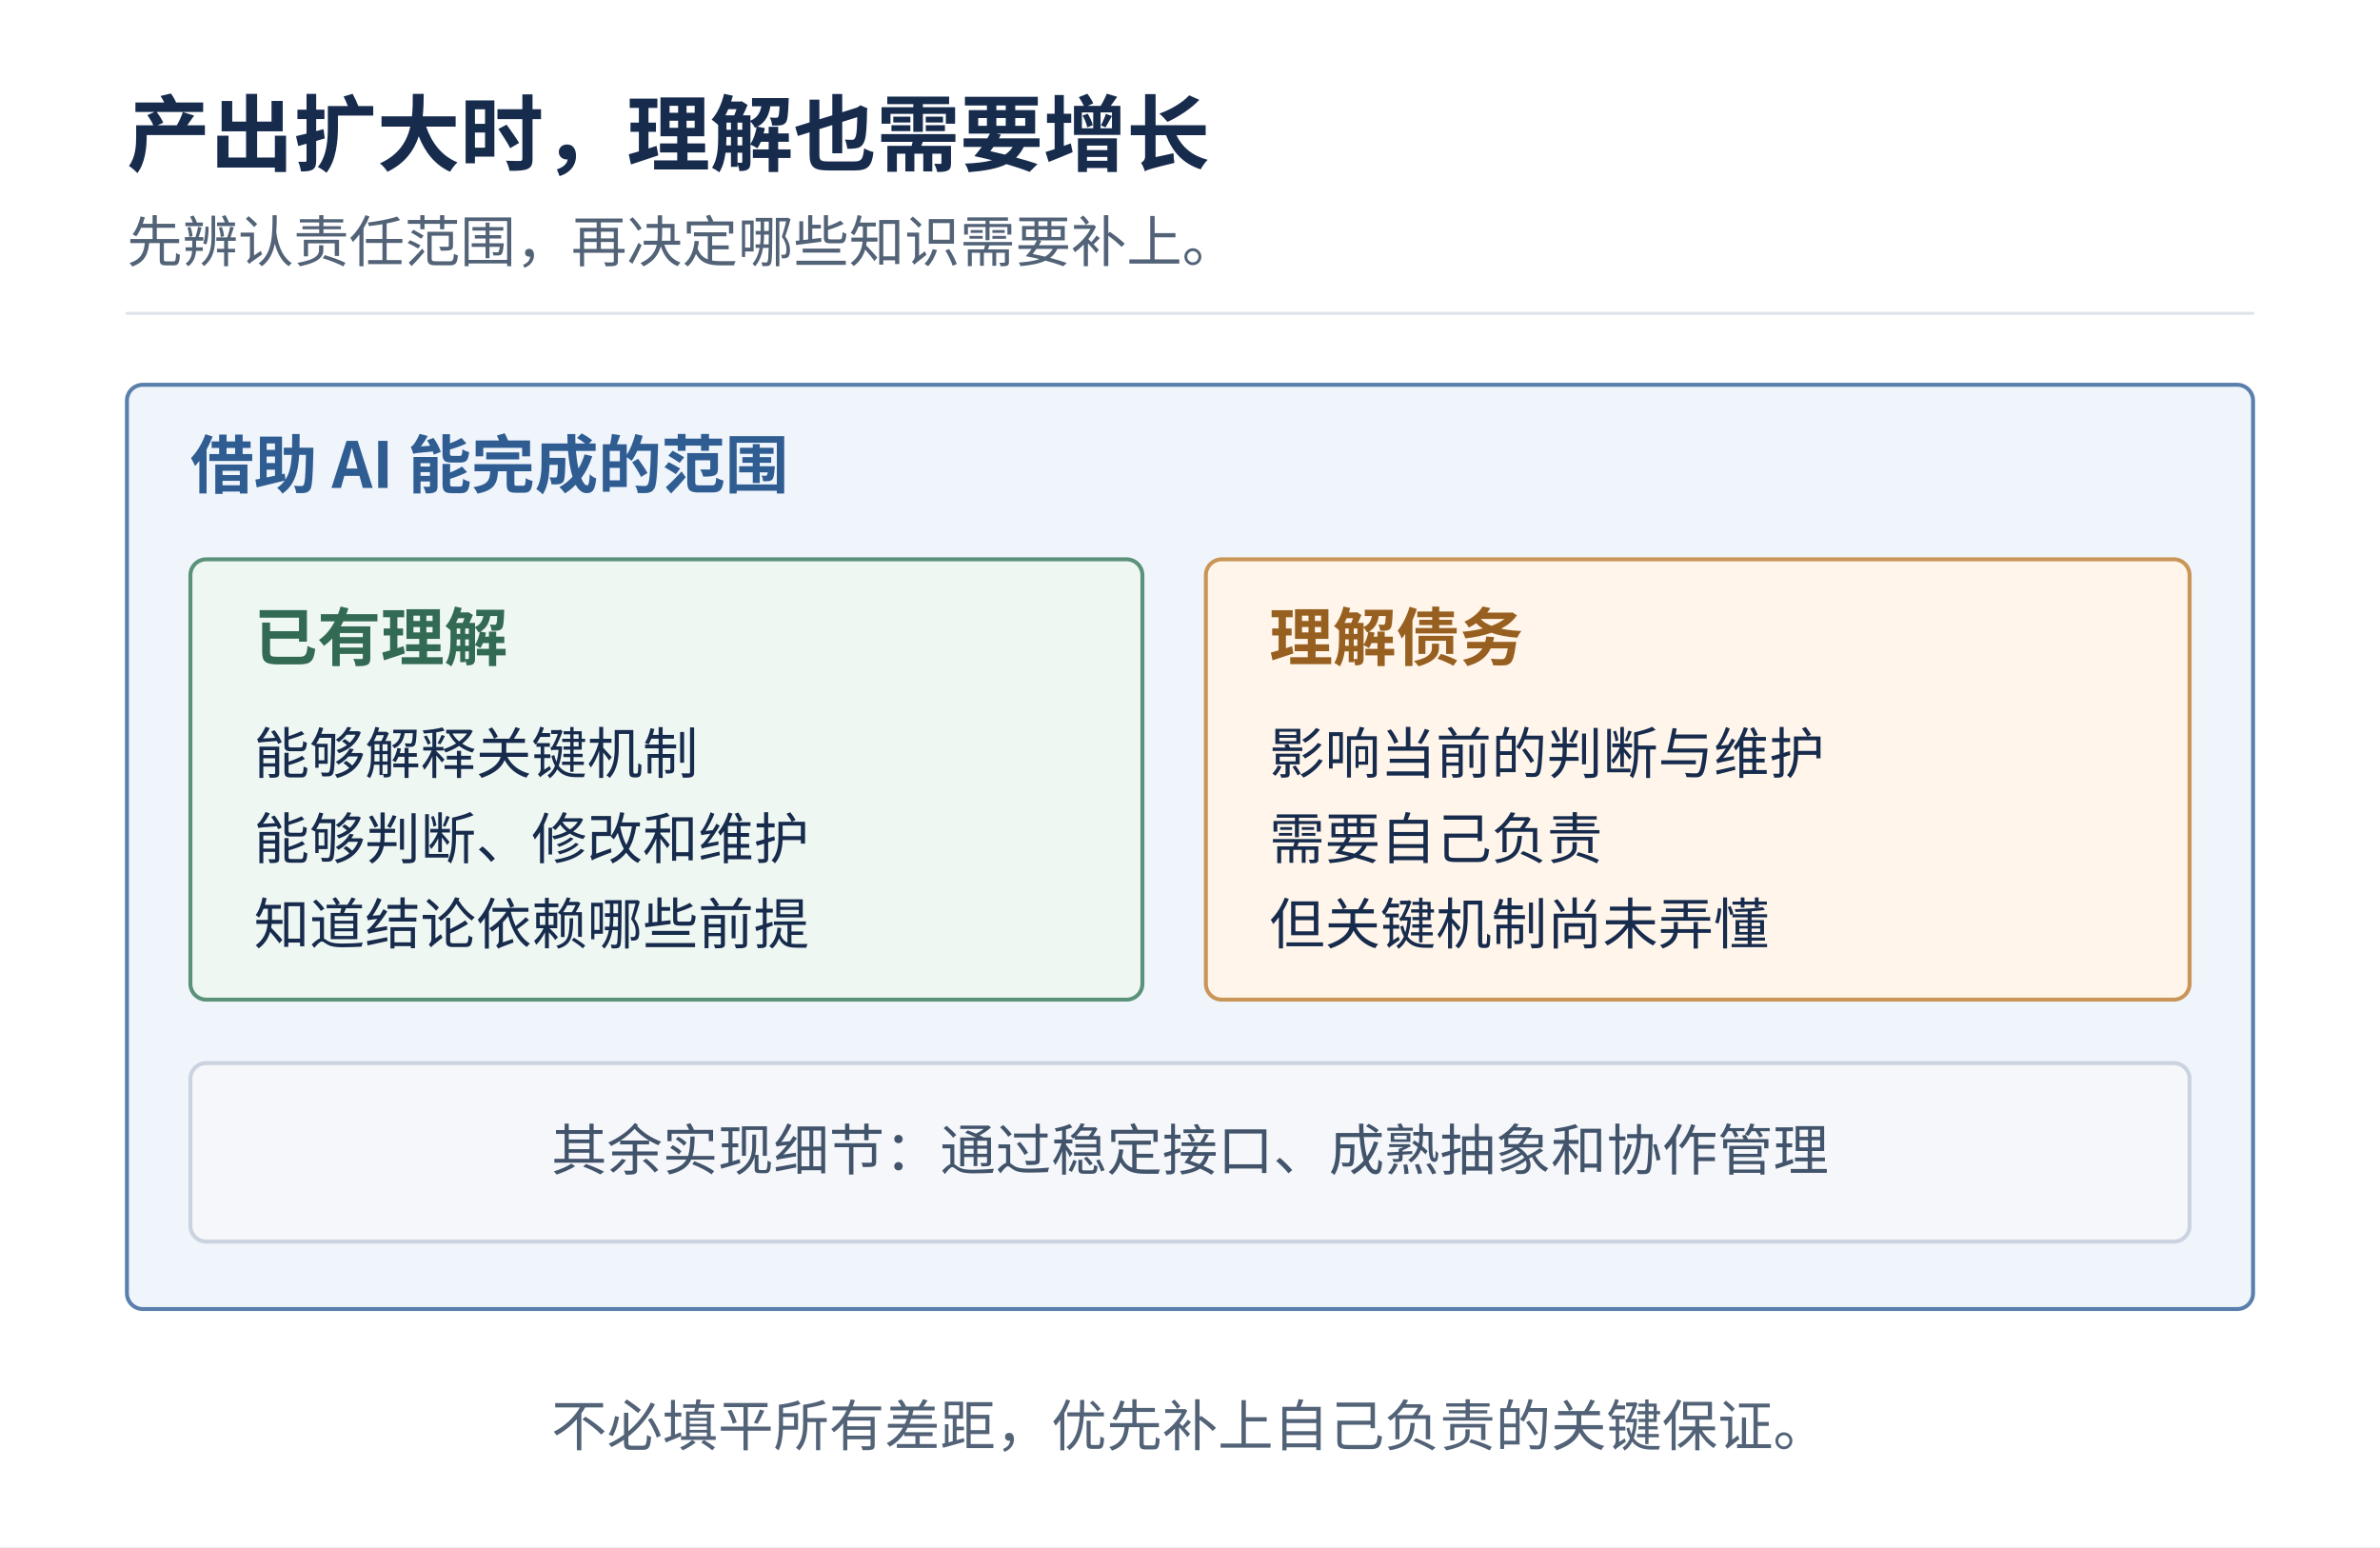
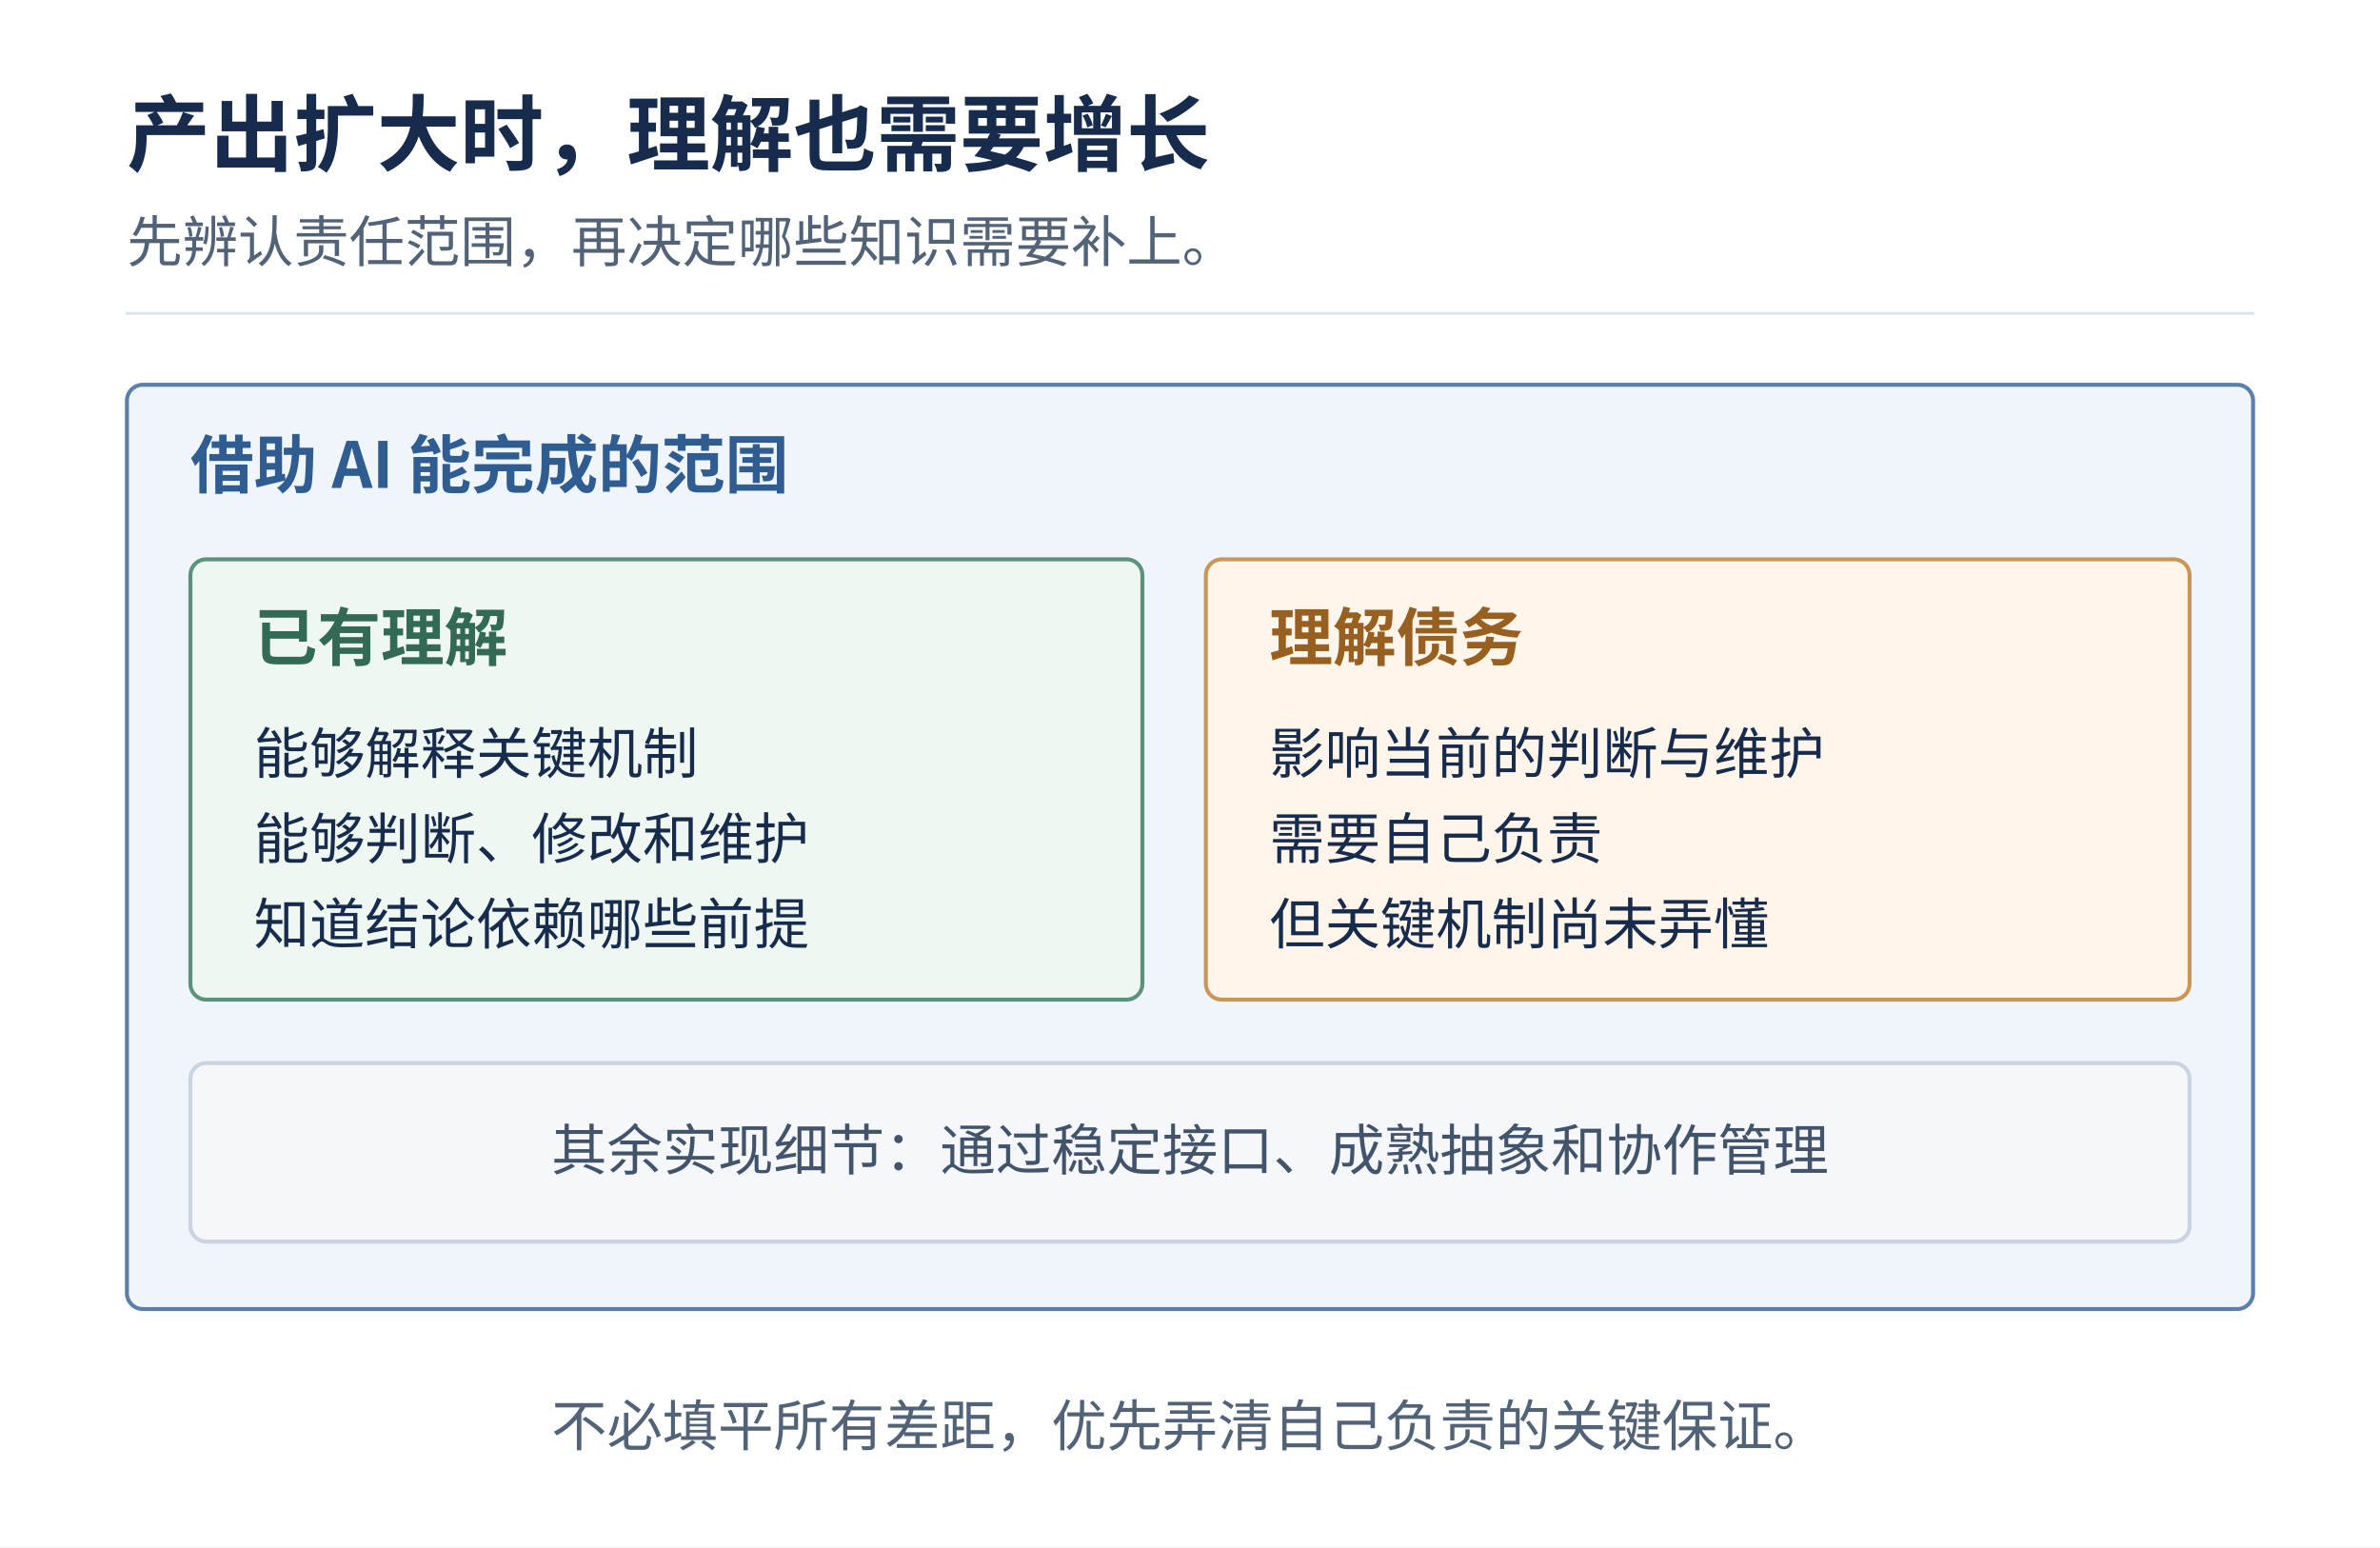
<svg xmlns="http://www.w3.org/2000/svg" width="1200" height="780" viewBox="0 0 1200 780" role="img" aria-labelledby="title desc">
  <defs>
    <marker id="arrow" viewBox="0 0 10 10" refX="9" refY="5" markerWidth="7" markerHeight="7" orient="auto-start-reverse">
      <path d="M 0 0 L 10 5 L 0 10 Z" fill="#677A90" />
    </marker>
  </defs>
  <rect width="1200" height="780" fill="#FFFFFF" />
  <g font-family="'PingFang SC', 'Microsoft YaHei', 'Noto Sans CJK SC', sans-serif" fill="#172B4D">
    <text x="64" y="83" font-size="42" font-weight="600" text-anchor="start" fill="#172B4D">产出扩大时，理解也需要增长</text>
    <text x="64" y="132" font-size="28" font-weight="400" text-anchor="start" fill="#526277">先辨认责任范围，再决定哪些知识需要补上。</text>
    <path d="M 64 158 L 1136 158" fill="none" stroke="#DEE4EC" stroke-width="1.5" stroke-linecap="round" stroke-linejoin="round" />
    <rect x="64" y="194" width="1072" height="466" rx="8" fill="#F0F5FC" stroke="#5A7FAD" stroke-width="2" />
    <text x="96" y="246" font-size="32" font-weight="600" text-anchor="start" fill="#2F5D92">借助 AI 能完成的范围</text>
    <rect x="96" y="282" width="480" height="222" rx="8" fill="#EFF7F3" stroke="#5B927A" stroke-width="2" />
    <text x="128" y="333" font-size="32" font-weight="600" text-anchor="start" fill="#326A54">已有理解</text>
    <text x="128" y="390" font-size="28" font-weight="400" text-anchor="start" fill="#172B4D">能够解释关键机制</text>
    <text x="128" y="433" font-size="28" font-weight="400" text-anchor="start" fill="#172B4D">能够判断、修改和维护</text>
    <text x="128" y="476" font-size="28" font-weight="400" text-anchor="start" fill="#172B4D">知道结论依赖哪些前提</text>
    <rect x="608" y="282" width="496" height="222" rx="8" fill="#FFF5EA" stroke="#C99657" stroke-width="2" />
    <text x="640" y="333" font-size="32" font-weight="600" text-anchor="start" fill="#976020">理解债务</text>
    <text x="640" y="390" font-size="28" font-weight="400" text-anchor="start" fill="#172B4D">影响当前的判断与维护</text>
    <text x="640" y="433" font-size="28" font-weight="400" text-anchor="start" fill="#172B4D">需要自己负责</text>
    <text x="640" y="476" font-size="28" font-weight="400" text-anchor="start" fill="#172B4D">但关键机制尚未弄懂</text>
    <rect x="96" y="536" width="1008" height="90" rx="8" fill="#F5F7FA" stroke="#CAD3DF" stroke-width="2" />
    <text x="600" y="590" font-size="28" font-weight="400" text-anchor="middle" fill="#42546B">其余实现细节：通过稳定接口、成熟抽象和协作管理</text>
-     <text x="600" y="729" font-size="28" font-weight="400" text-anchor="middle" fill="#526277">不必填平所有差距，优先补上自己负责的关键保证。</text>
+     <text x="600" y="729" font-size="28" font-weight="400" text-anchor="middle" fill="#526277">不必填平所有差距，优先弄清自己负责的关键保证。</text>
  </g>
</svg>
